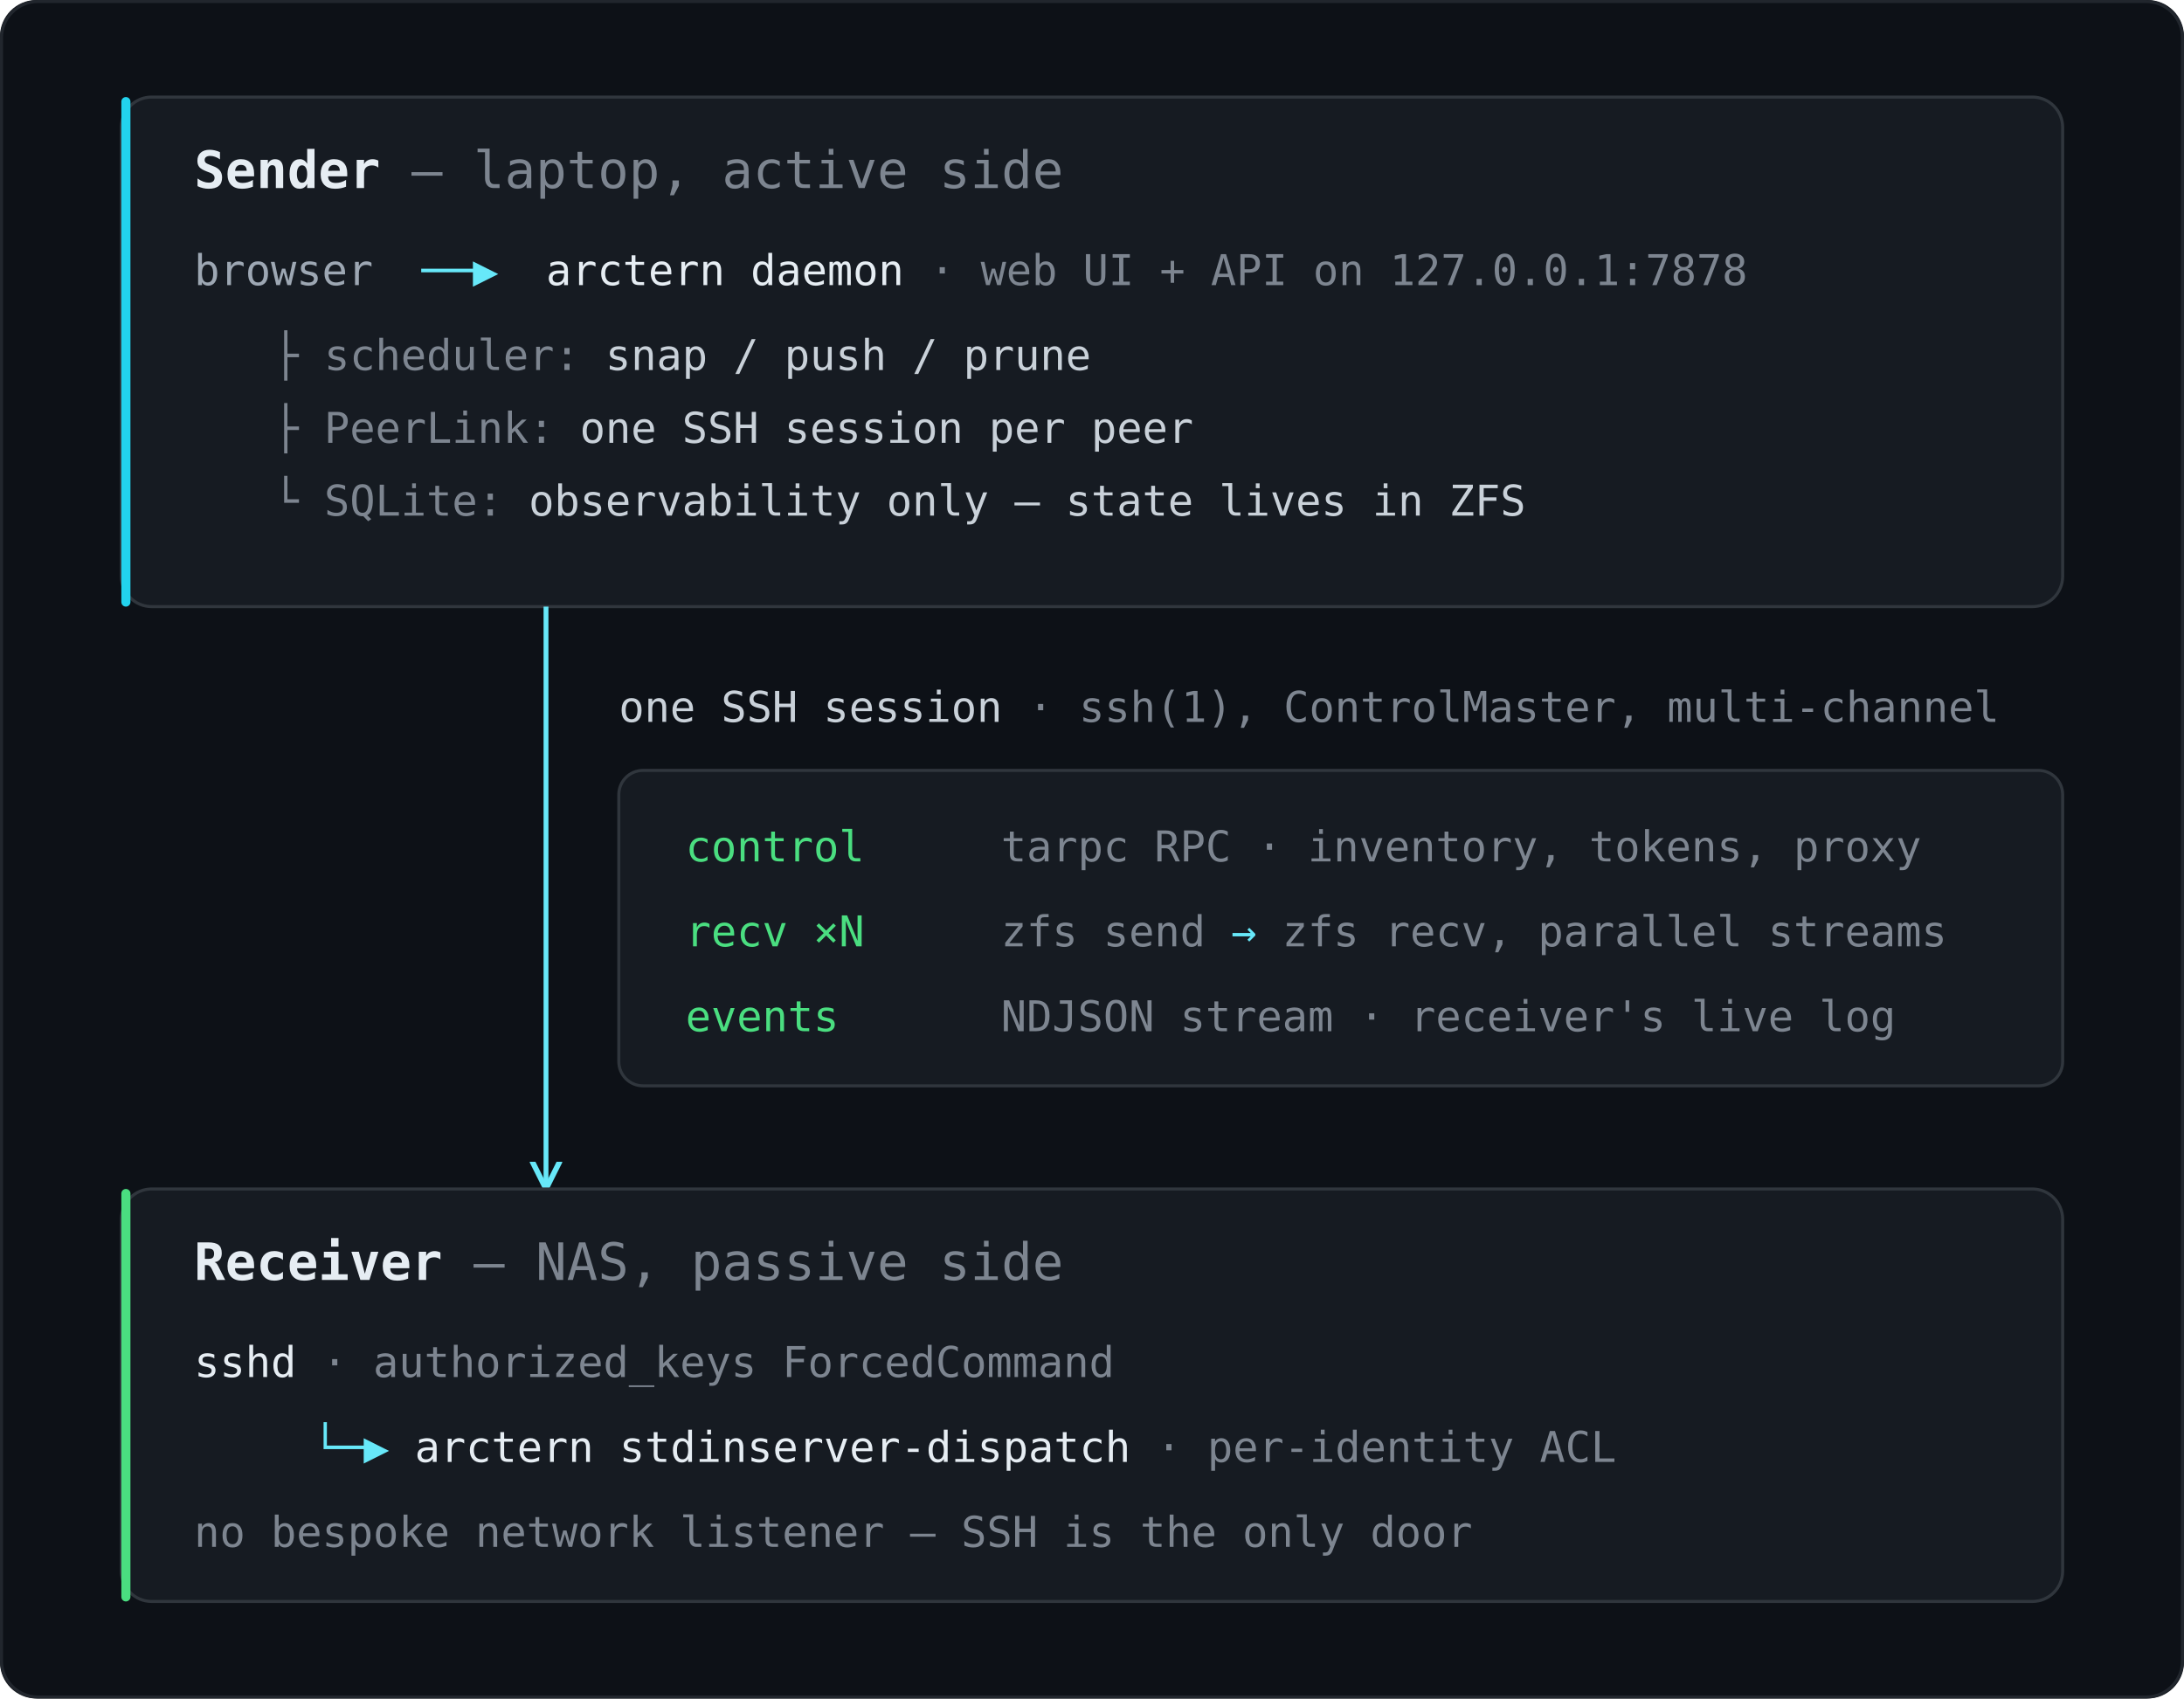
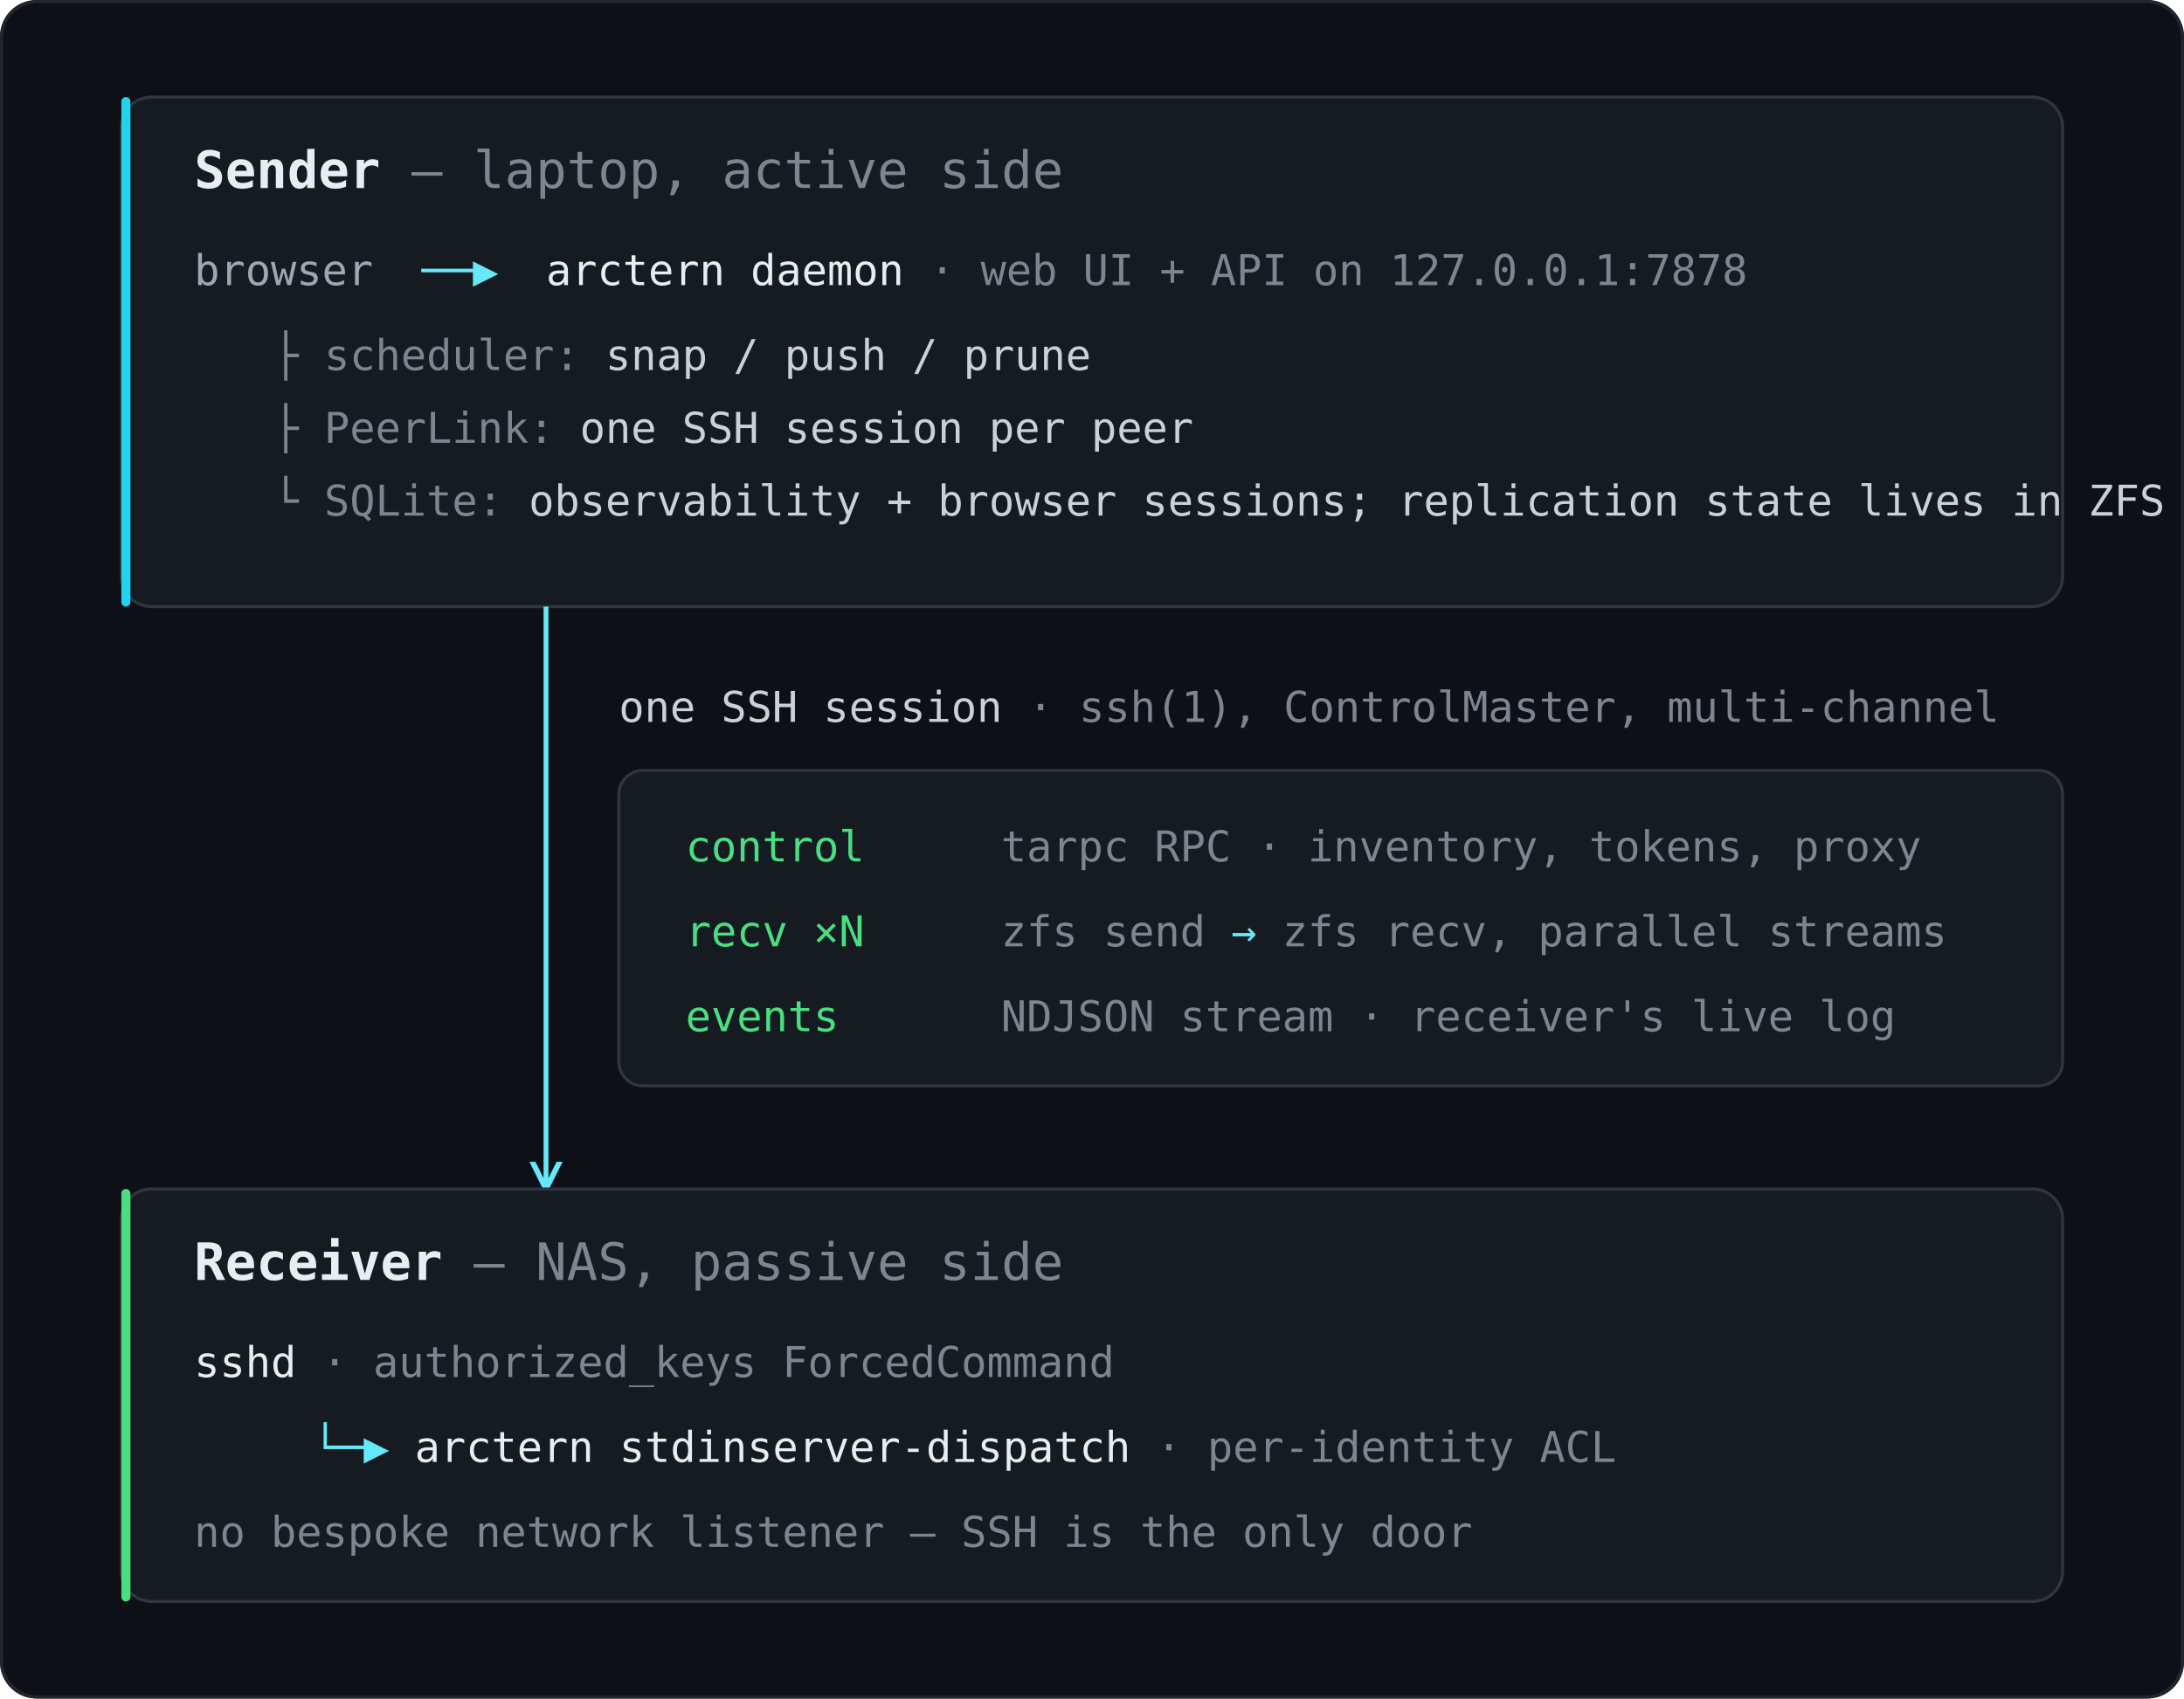
<svg xmlns="http://www.w3.org/2000/svg" viewBox="0 0 720 560" font-family="ui-monospace, SFMono-Regular, Menlo, Consolas, monospace">
  <defs>
    <marker id="arr" viewBox="0 0 10 10" refX="8" refY="5" markerWidth="7" markerHeight="7" orient="auto-start-reverse">
      <path d="M 0 1 L 8 5 L 0 9" fill="none" stroke="#67e8f9" stroke-width="1.6" stroke-linecap="round" stroke-linejoin="round" />
    </marker>
  </defs>
  <rect x="0" y="0" width="720" height="560" rx="12" fill="#0d1117" />
  <rect x="0.5" y="0.5" width="719" height="559" rx="12" fill="none" stroke="#21262d" />
  <rect x="40" y="32" width="640" height="168" rx="10" fill="#161b22" stroke="#30363d" />
  <rect x="40" y="32" width="3" height="168" rx="1.5" fill="#22d3ee" />
  <text x="64" y="62" font-size="17" font-weight="600" fill="#e6edf3">Sender <tspan fill="#7d8590" font-weight="400">— laptop, active side</tspan>
  </text>
  <text x="64" y="94" font-size="14" fill="#9da7b3">browser</text>
  <text x="139" y="94" font-size="14" fill="#67e8f9">──▶</text>
  <text x="180" y="94" font-size="14" fill="#e6edf3">arctern daemon <tspan fill="#7d8590">· web UI + API on 127.0.0.1:7878</tspan>
  </text>
  <text x="90" y="122" font-size="14" fill="#7d8590">├ scheduler: <tspan fill="#c9d1d9">snap / push / prune</tspan>
  </text>
  <text x="90" y="146" font-size="14" fill="#7d8590">├ PeerLink: <tspan fill="#c9d1d9">one SSH session per peer</tspan>
  </text>
-   <text x="90" y="170" font-size="14" fill="#7d8590">└ SQLite: <tspan fill="#c9d1d9">observability only — state lives in ZFS</tspan>
+   <text x="90" y="170" font-size="14" fill="#7d8590">└ SQLite: <tspan fill="#c9d1d9">observability + browser sessions; replication state lives in ZFS</tspan>
  </text>
  <line x1="180" y1="200" x2="180" y2="392" stroke="#67e8f9" stroke-width="1.6" marker-end="url(#arr)" />
  <text x="204" y="238" font-size="14" fill="#c9d1d9">one SSH session <tspan fill="#7d8590">· ssh(1), ControlMaster, multi-channel</tspan>
  </text>
  <rect x="204" y="254" width="476" height="104" rx="8" fill="#161b22" stroke="#30363d" />
  <text x="226" y="284" font-size="14" fill="#4ade80">control</text>
  <text x="330" y="284" font-size="14" fill="#7d8590">tarpc RPC · inventory, tokens, proxy</text>
  <text x="226" y="312" font-size="14" fill="#4ade80">recv ×N</text>
  <text x="330" y="312" font-size="14" fill="#7d8590">zfs send <tspan fill="#67e8f9">→</tspan> zfs recv, parallel streams</text>
  <text x="226" y="340" font-size="14" fill="#4ade80">events</text>
  <text x="330" y="340" font-size="14" fill="#7d8590">NDJSON stream · receiver's live log</text>
  <rect x="40" y="392" width="640" height="136" rx="10" fill="#161b22" stroke="#30363d" />
  <rect x="40" y="392" width="3" height="136" rx="1.5" fill="#4ade80" />
  <text x="64" y="422" font-size="17" font-weight="600" fill="#e6edf3">Receiver <tspan fill="#7d8590" font-weight="400">— NAS, passive side</tspan>
  </text>
  <text x="64" y="454" font-size="14" fill="#e6edf3">sshd <tspan fill="#7d8590">· authorized_keys ForcedCommand</tspan>
  </text>
  <text x="103" y="482" font-size="14" fill="#67e8f9">└─▶ <tspan fill="#e6edf3">arctern stdinserver-dispatch</tspan>
    <tspan fill="#7d8590">· per-identity ACL</tspan>
  </text>
  <text x="64" y="510" font-size="14" fill="#7d8590">no bespoke network listener — SSH is the only door</text>
</svg>
